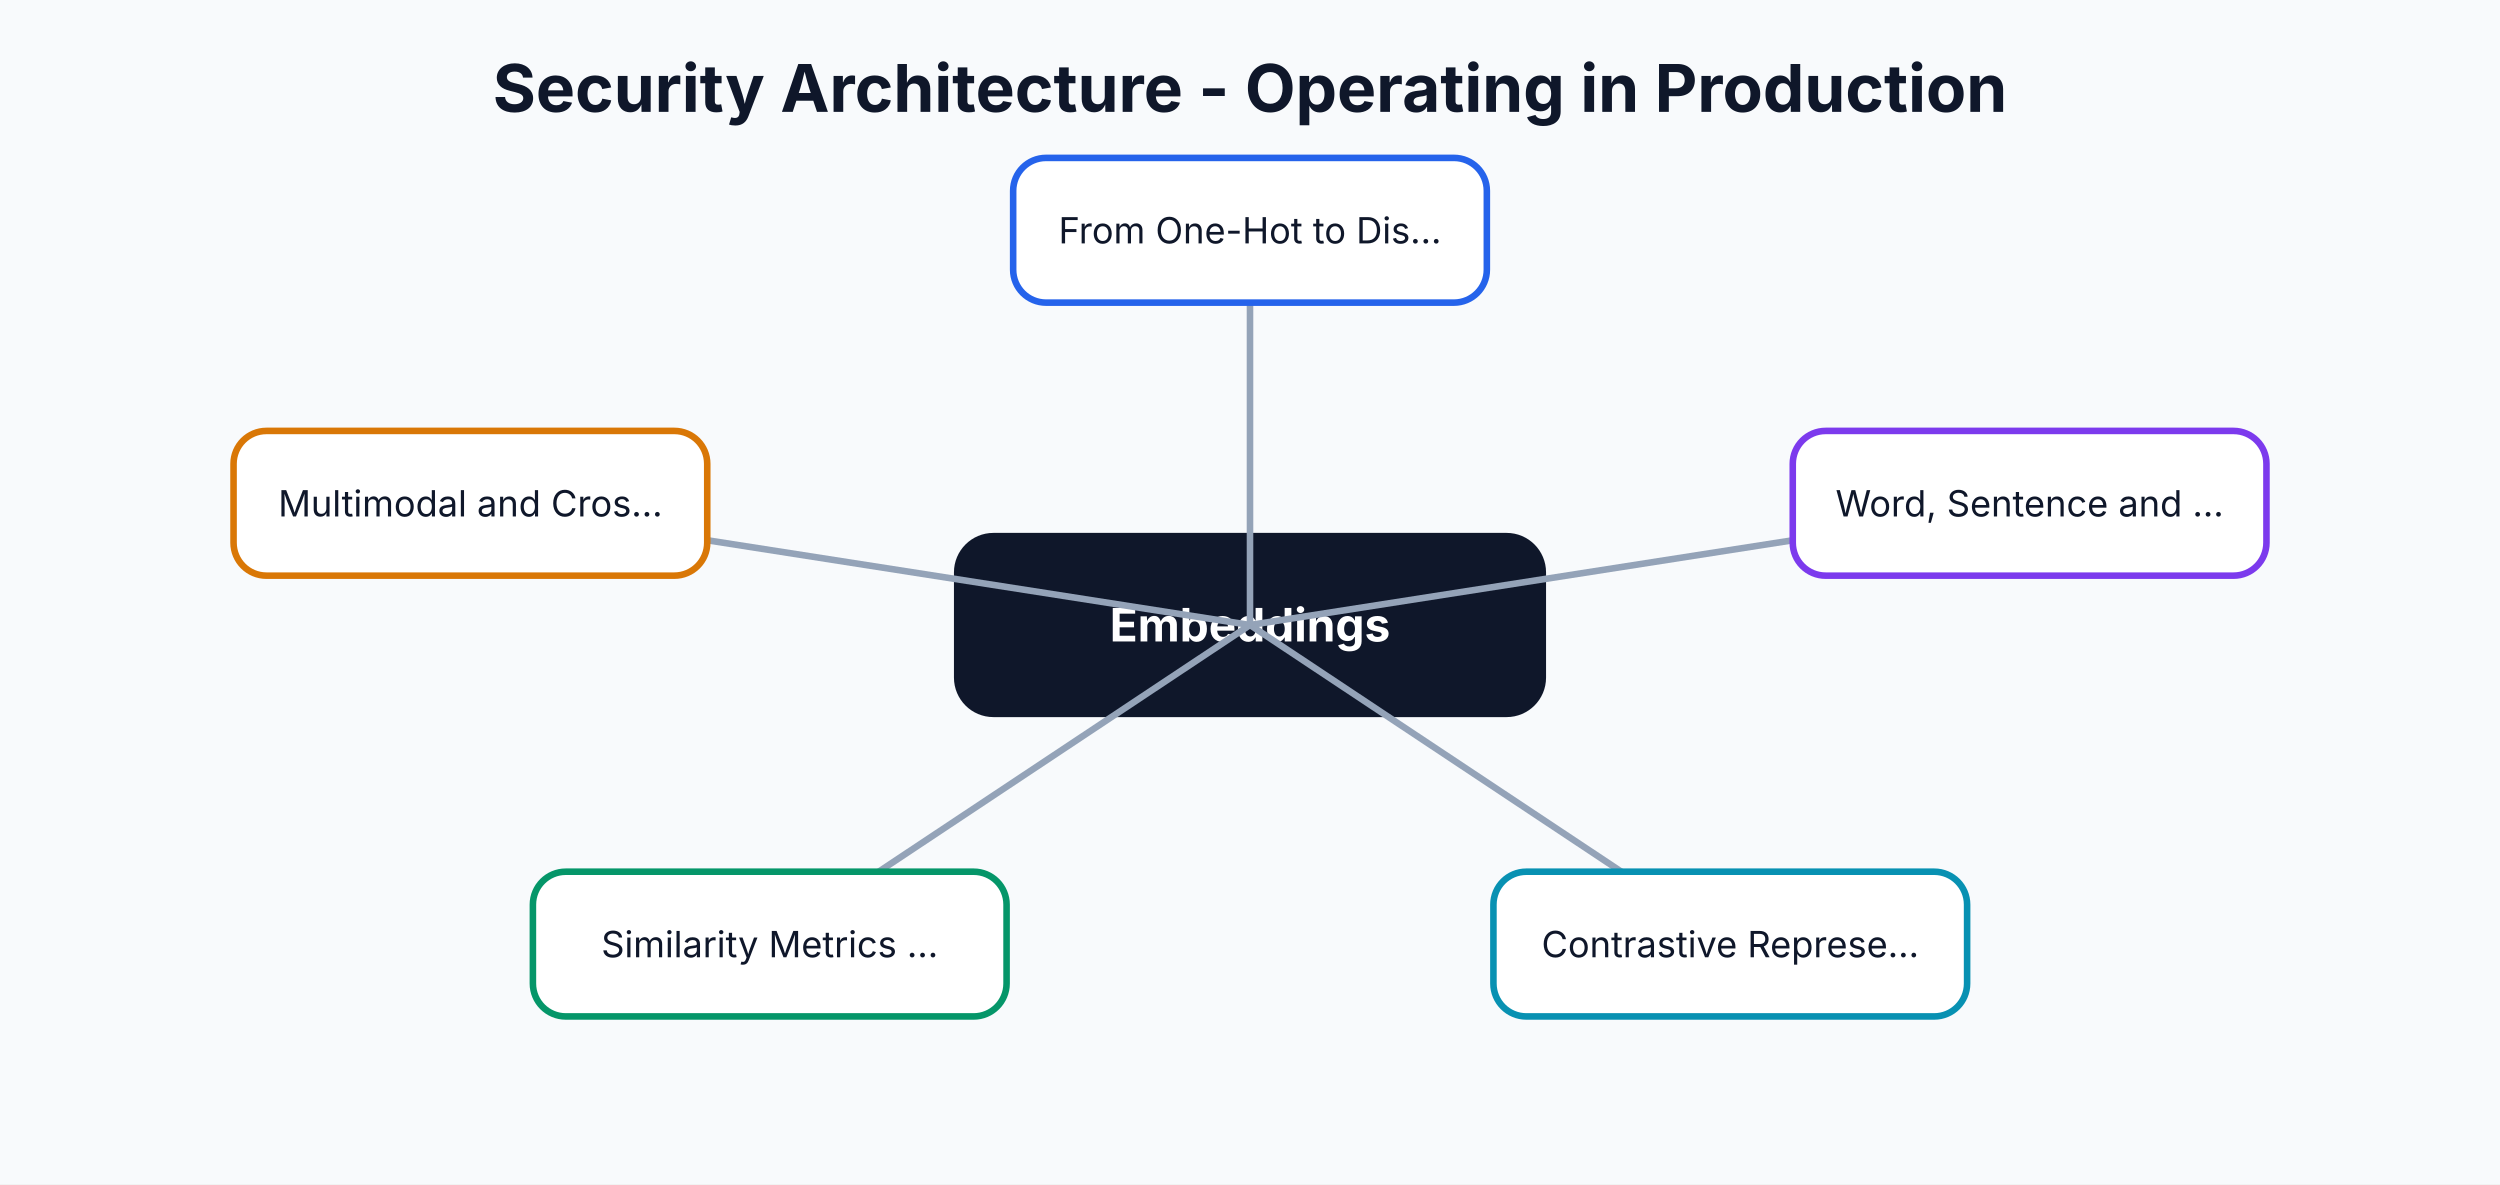
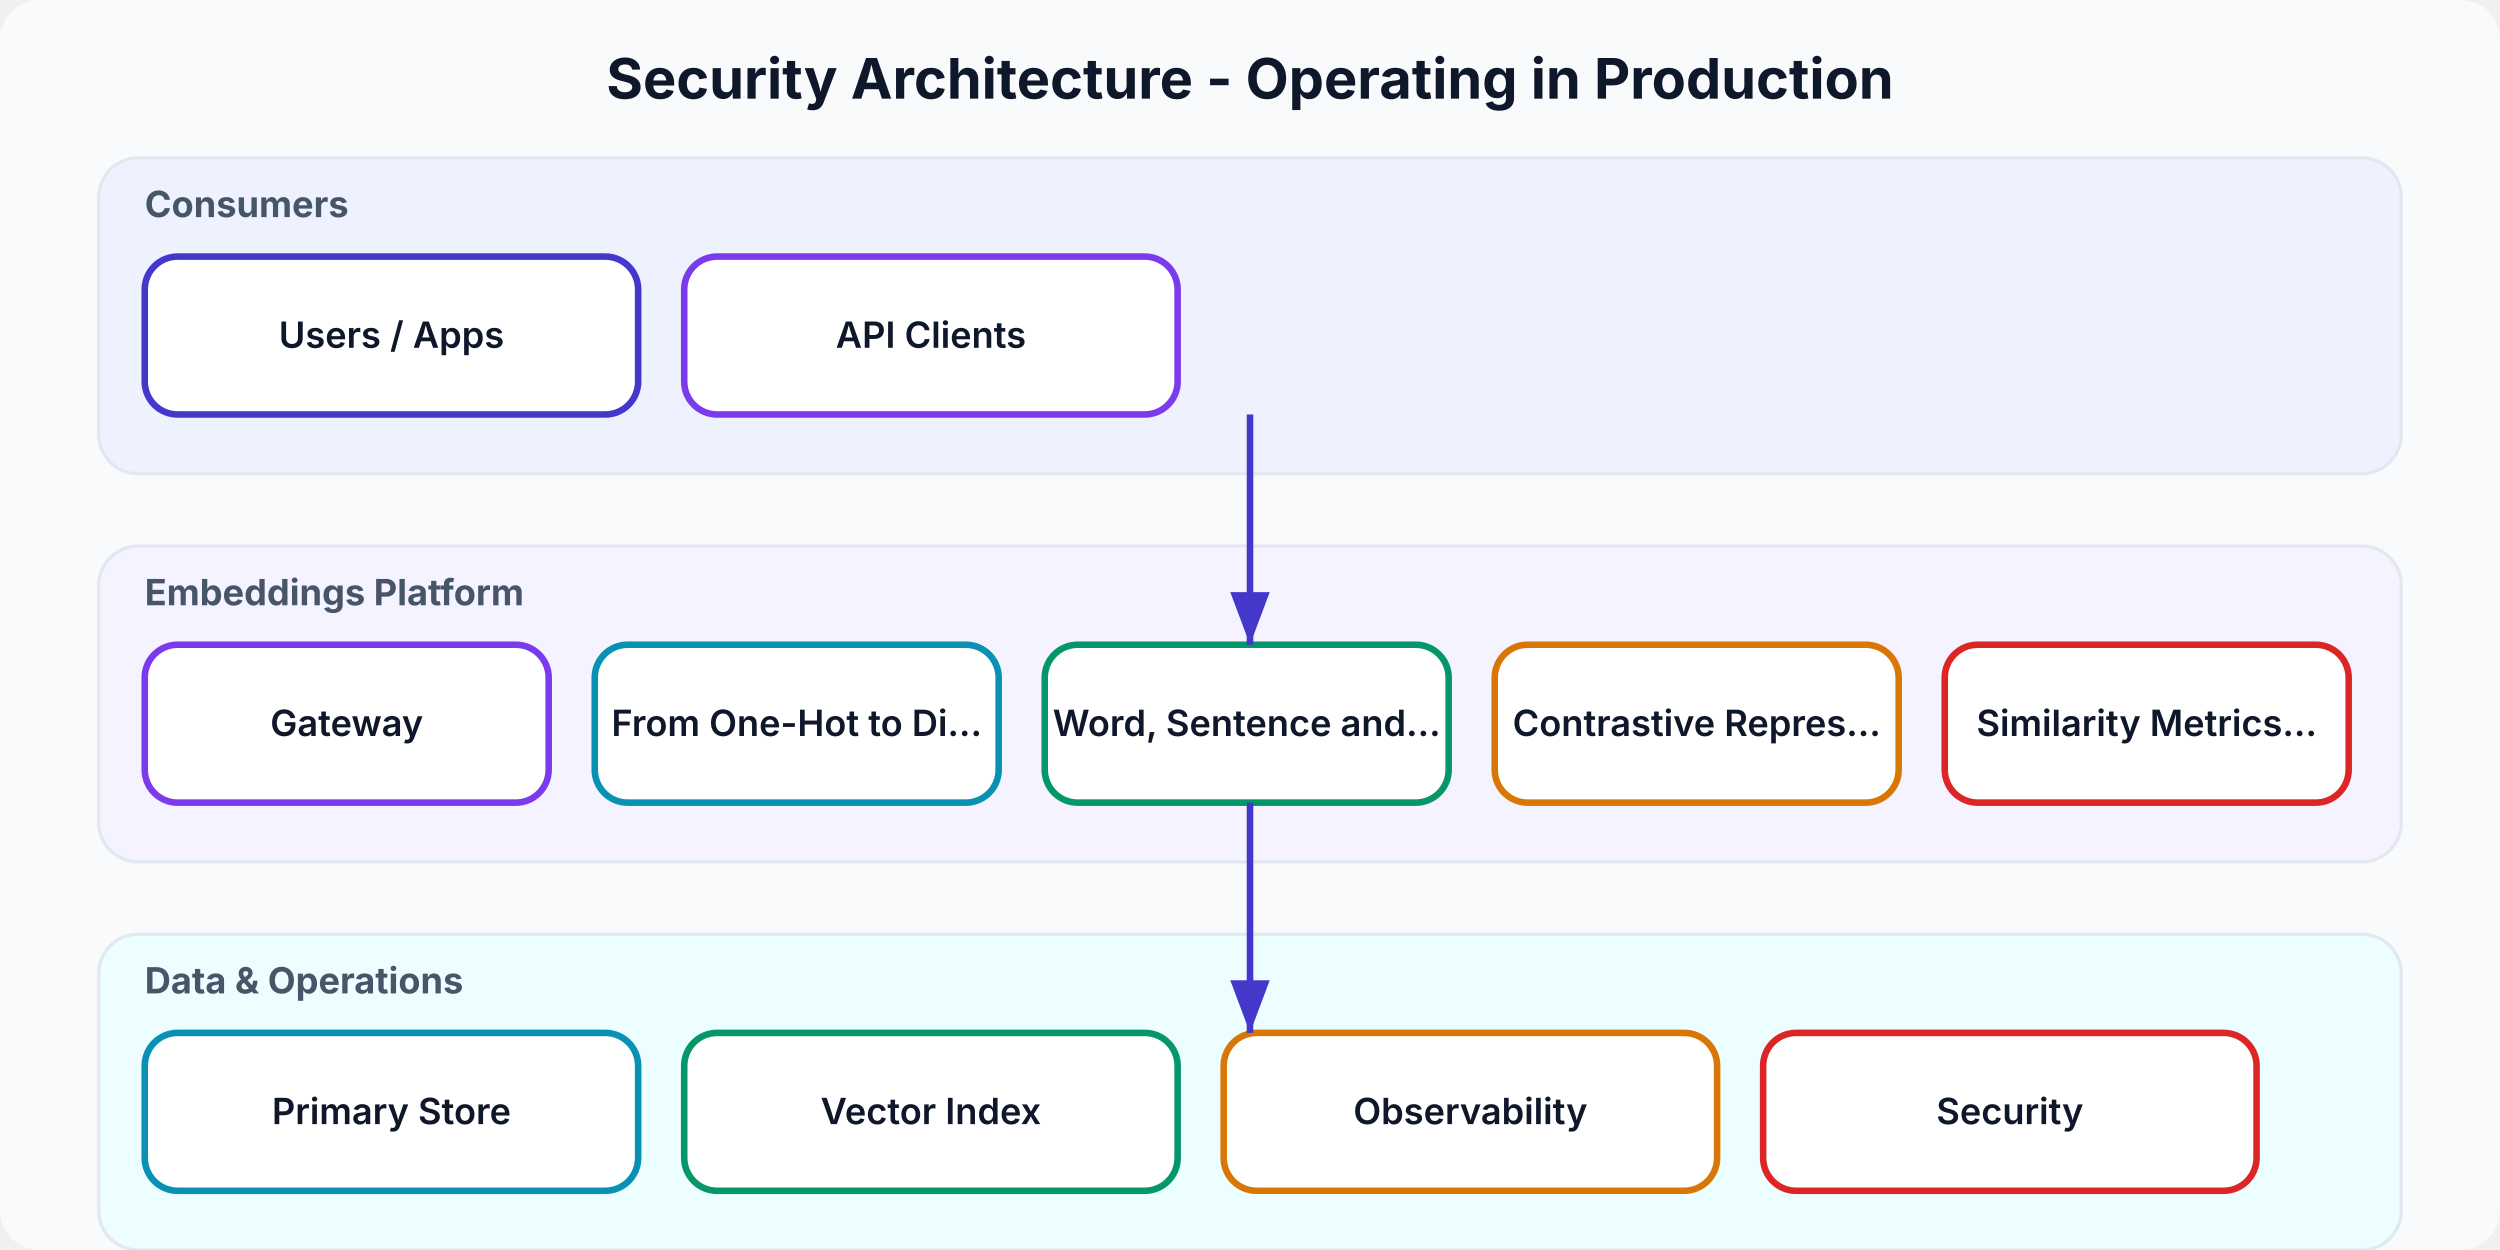
- <svg xmlns="http://www.w3.org/2000/svg" width="760" height="360" viewBox="0 0 760 360" font-family="Inter, Arial, sans-serif">
-   <rect width="760" height="360" fill="#f8fafc" />
-   <text x="380" y="34" text-anchor="middle" font-size="20" font-weight="700" fill="#0f172a">Security Architecture - Operating in Production</text>
-   <rect x="290" y="162" width="180" height="56" rx="12" fill="#0f172a" />
-   <text x="380" y="195" text-anchor="middle" font-size="14" font-weight="700" fill="#ffffff">Embeddings</text>
-   <line x1="380" y1="190" x2="380" y2="70" stroke="#94a3b8" stroke-width="2" />
-   <rect x="308" y="48" width="144" height="44" rx="10" fill="#ffffff" stroke="#2563eb" stroke-width="2" />
-   <text x="380" y="74" text-anchor="middle" font-size="11" fill="#0f172a">From One-Hot to Dis…</text>
-   <line x1="380" y1="190" x2="617" y2="153" stroke="#94a3b8" stroke-width="2" />
-   <rect x="545" y="131" width="144" height="44" rx="10" fill="#ffffff" stroke="#7c3aed" stroke-width="2" />
-   <text x="617" y="157" text-anchor="middle" font-size="11" fill="#0f172a">Word, Sentence and …</text>
-   <line x1="380" y1="190" x2="526" y2="287" stroke="#94a3b8" stroke-width="2" />
-   <rect x="454" y="265" width="144" height="44" rx="10" fill="#ffffff" stroke="#0891b2" stroke-width="2" />
-   <text x="526" y="291" text-anchor="middle" font-size="11" fill="#0f172a">Contrastive Represe…</text>
-   <line x1="380" y1="190" x2="234" y2="287" stroke="#94a3b8" stroke-width="2" />
-   <rect x="162" y="265" width="144" height="44" rx="10" fill="#ffffff" stroke="#059669" stroke-width="2" />
-   <text x="234" y="291" text-anchor="middle" font-size="11" fill="#0f172a">Similarity Metrics …</text>
-   <line x1="380" y1="190" x2="143" y2="153" stroke="#94a3b8" stroke-width="2" />
-   <rect x="71" y="131" width="144" height="44" rx="10" fill="#ffffff" stroke="#d97706" stroke-width="2" />
-   <text x="143" y="157" text-anchor="middle" font-size="11" fill="#0f172a">Multimodal and Cros…</text>
+ <svg xmlns="http://www.w3.org/2000/svg" width="760" height="380" viewBox="0 0 760 380" font-family="Inter, Segoe UI, Arial, sans-serif">
+   <defs>
+     <marker id="arrow" markerWidth="10" markerHeight="10" refX="8" refY="3" orient="auto" markerUnits="strokeWidth">
+       <path d="M0,0 L8,3 L0,6 z" fill="#94a3b8" />
+     </marker>
+     <marker id="arrowA" markerWidth="10" markerHeight="10" refX="8" refY="3" orient="auto" markerUnits="strokeWidth">
+       <path d="M0,0 L8,3 L0,6 z" fill="#4338ca" />
+     </marker>
+   </defs>
+   <rect width="760" height="380" rx="12" fill="#f8fafc" />
+   <text x="380" y="30" text-anchor="middle" font-size="17" font-weight="700" fill="#0f172a">Security Architecture - Operating in Production</text>
+   <rect x="30" y="48" width="700" height="96" rx="12" fill="#eef2ff" stroke="#e2e8f0" />
+   <text x="44" y="66" font-size="11" font-weight="700" fill="#475569">Consumers</text>
+   <rect x="44" y="78" width="150" height="48" rx="10" fill="#ffffff" stroke="#4338ca" stroke-width="2" />
+   <text x="119.0" y="105.74" text-anchor="middle" font-size="11" font-weight="600" fill="#0f172a">Users / Apps</text>
+   <rect x="208" y="78" width="150" height="48" rx="10" fill="#ffffff" stroke="#7c3aed" stroke-width="2" />
+   <text x="283.0" y="105.74" text-anchor="middle" font-size="11" font-weight="600" fill="#0f172a">API Clients</text>
+   <rect x="30" y="166" width="700" height="96" rx="12" fill="#f5f3ff" stroke="#e2e8f0" />
+   <text x="44" y="184" font-size="11" font-weight="700" fill="#475569">Embeddings Platform</text>
+   <rect x="44.0" y="196" width="122.8" height="48" rx="10" fill="#ffffff" stroke="#7c3aed" stroke-width="2" />
+   <text x="105.4" y="223.74" text-anchor="middle" font-size="11" font-weight="600" fill="#0f172a">Gateway</text>
+   <rect x="180.8" y="196" width="122.8" height="48" rx="10" fill="#ffffff" stroke="#0891b2" stroke-width="2" />
+   <text x="242.2" y="223.74" text-anchor="middle" font-size="11" font-weight="600" fill="#0f172a">From One-Hot to Di…</text>
+   <rect x="317.6" y="196" width="122.8" height="48" rx="10" fill="#ffffff" stroke="#059669" stroke-width="2" />
+   <text x="379.0" y="223.74" text-anchor="middle" font-size="11" font-weight="600" fill="#0f172a">Word, Sentence and…</text>
+   <rect x="454.4" y="196" width="122.8" height="48" rx="10" fill="#ffffff" stroke="#d97706" stroke-width="2" />
+   <text x="515.8" y="223.74" text-anchor="middle" font-size="11" font-weight="600" fill="#0f172a">Contrastive Repres…</text>
+   <rect x="591.2" y="196" width="122.8" height="48" rx="10" fill="#ffffff" stroke="#dc2626" stroke-width="2" />
+   <text x="652.6" y="223.74" text-anchor="middle" font-size="11" font-weight="600" fill="#0f172a">Similarity Metrics…</text>
+   <rect x="30" y="284" width="700" height="96" rx="12" fill="#ecfeff" stroke="#e2e8f0" />
+   <text x="44" y="302" font-size="11" font-weight="700" fill="#475569">Data &amp; Operations</text>
+   <rect x="44" y="314" width="150" height="48" rx="10" fill="#ffffff" stroke="#0891b2" stroke-width="2" />
+   <text x="119.0" y="341.74" text-anchor="middle" font-size="11" font-weight="600" fill="#0f172a">Primary Store</text>
+   <rect x="208" y="314" width="150" height="48" rx="10" fill="#ffffff" stroke="#059669" stroke-width="2" />
+   <text x="283.0" y="341.74" text-anchor="middle" font-size="11" font-weight="600" fill="#0f172a">Vector Index</text>
+   <rect x="372" y="314" width="150" height="48" rx="10" fill="#ffffff" stroke="#d97706" stroke-width="2" />
+   <text x="447.0" y="341.74" text-anchor="middle" font-size="11" font-weight="600" fill="#0f172a">Observability</text>
+   <rect x="536" y="314" width="150" height="48" rx="10" fill="#ffffff" stroke="#dc2626" stroke-width="2" />
+   <text x="611.0" y="341.74" text-anchor="middle" font-size="11" font-weight="600" fill="#0f172a">Security</text>
+   <line x1="380.0" y1="126" x2="380.0" y2="196" stroke="#4338ca" stroke-width="2" marker-end="url(#arrowA)" />
+   <line x1="380.0" y1="244" x2="380.0" y2="314" stroke="#4338ca" stroke-width="2" marker-end="url(#arrowA)" />
</svg>
